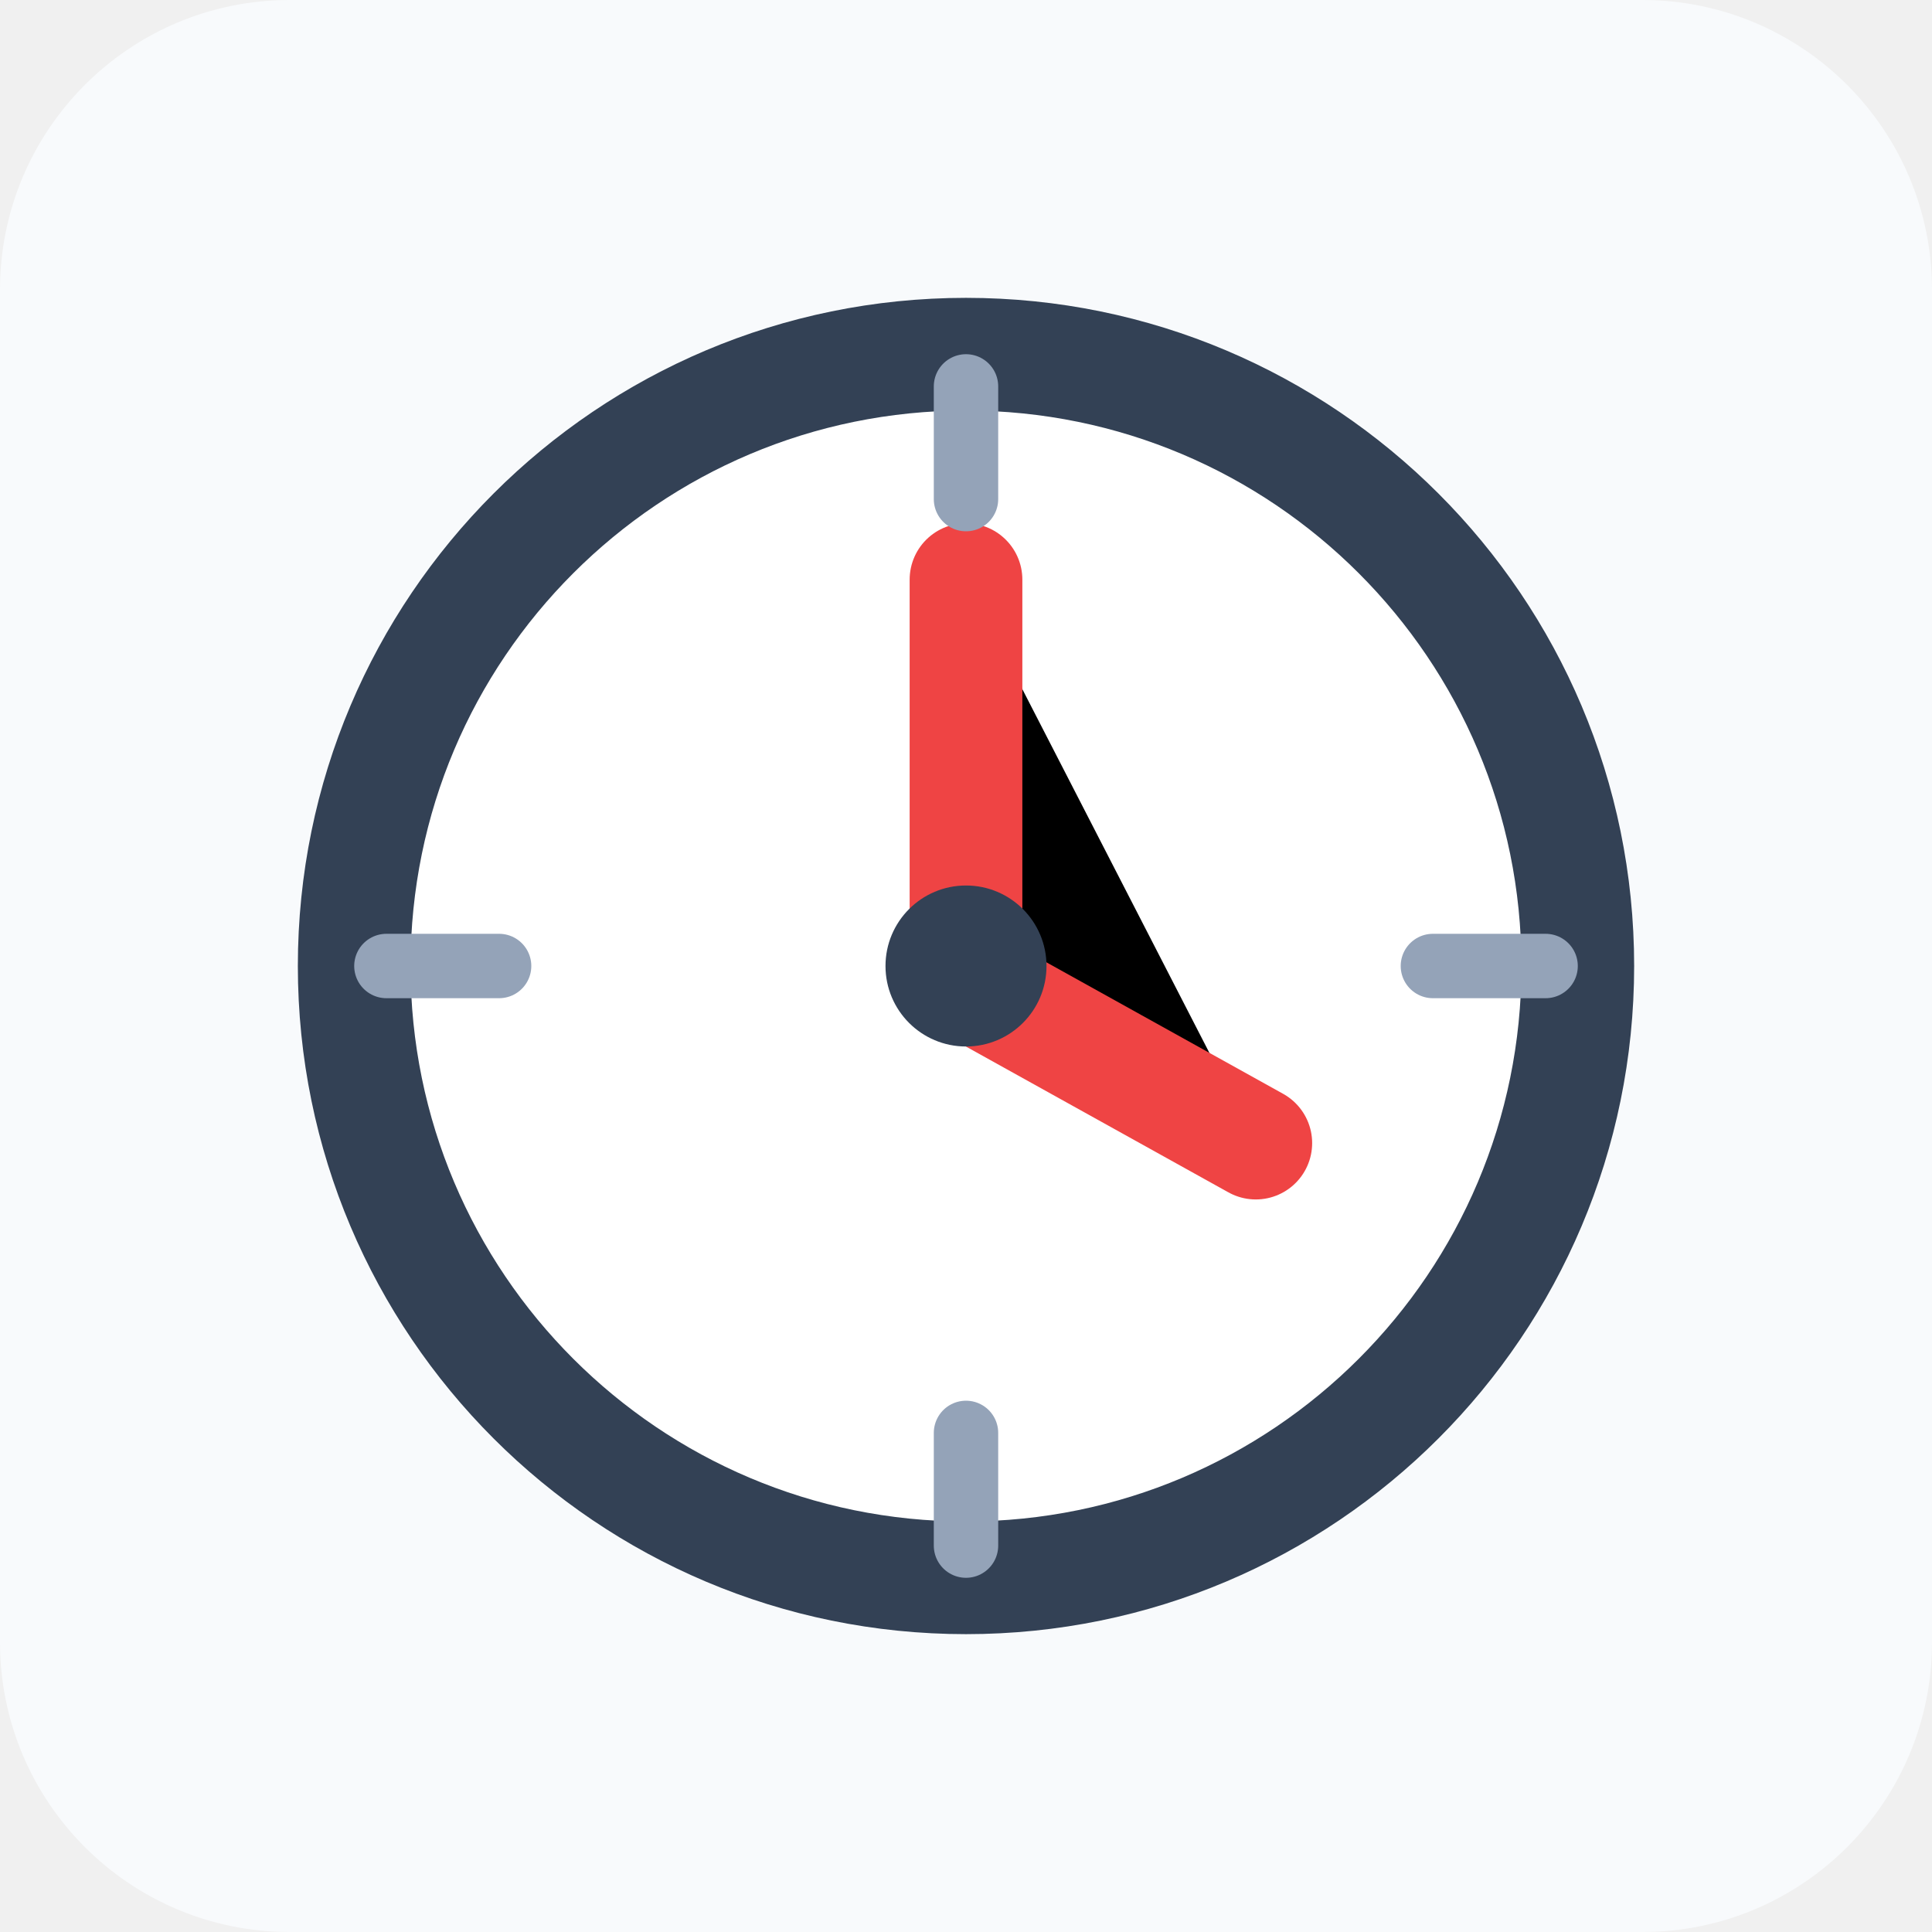
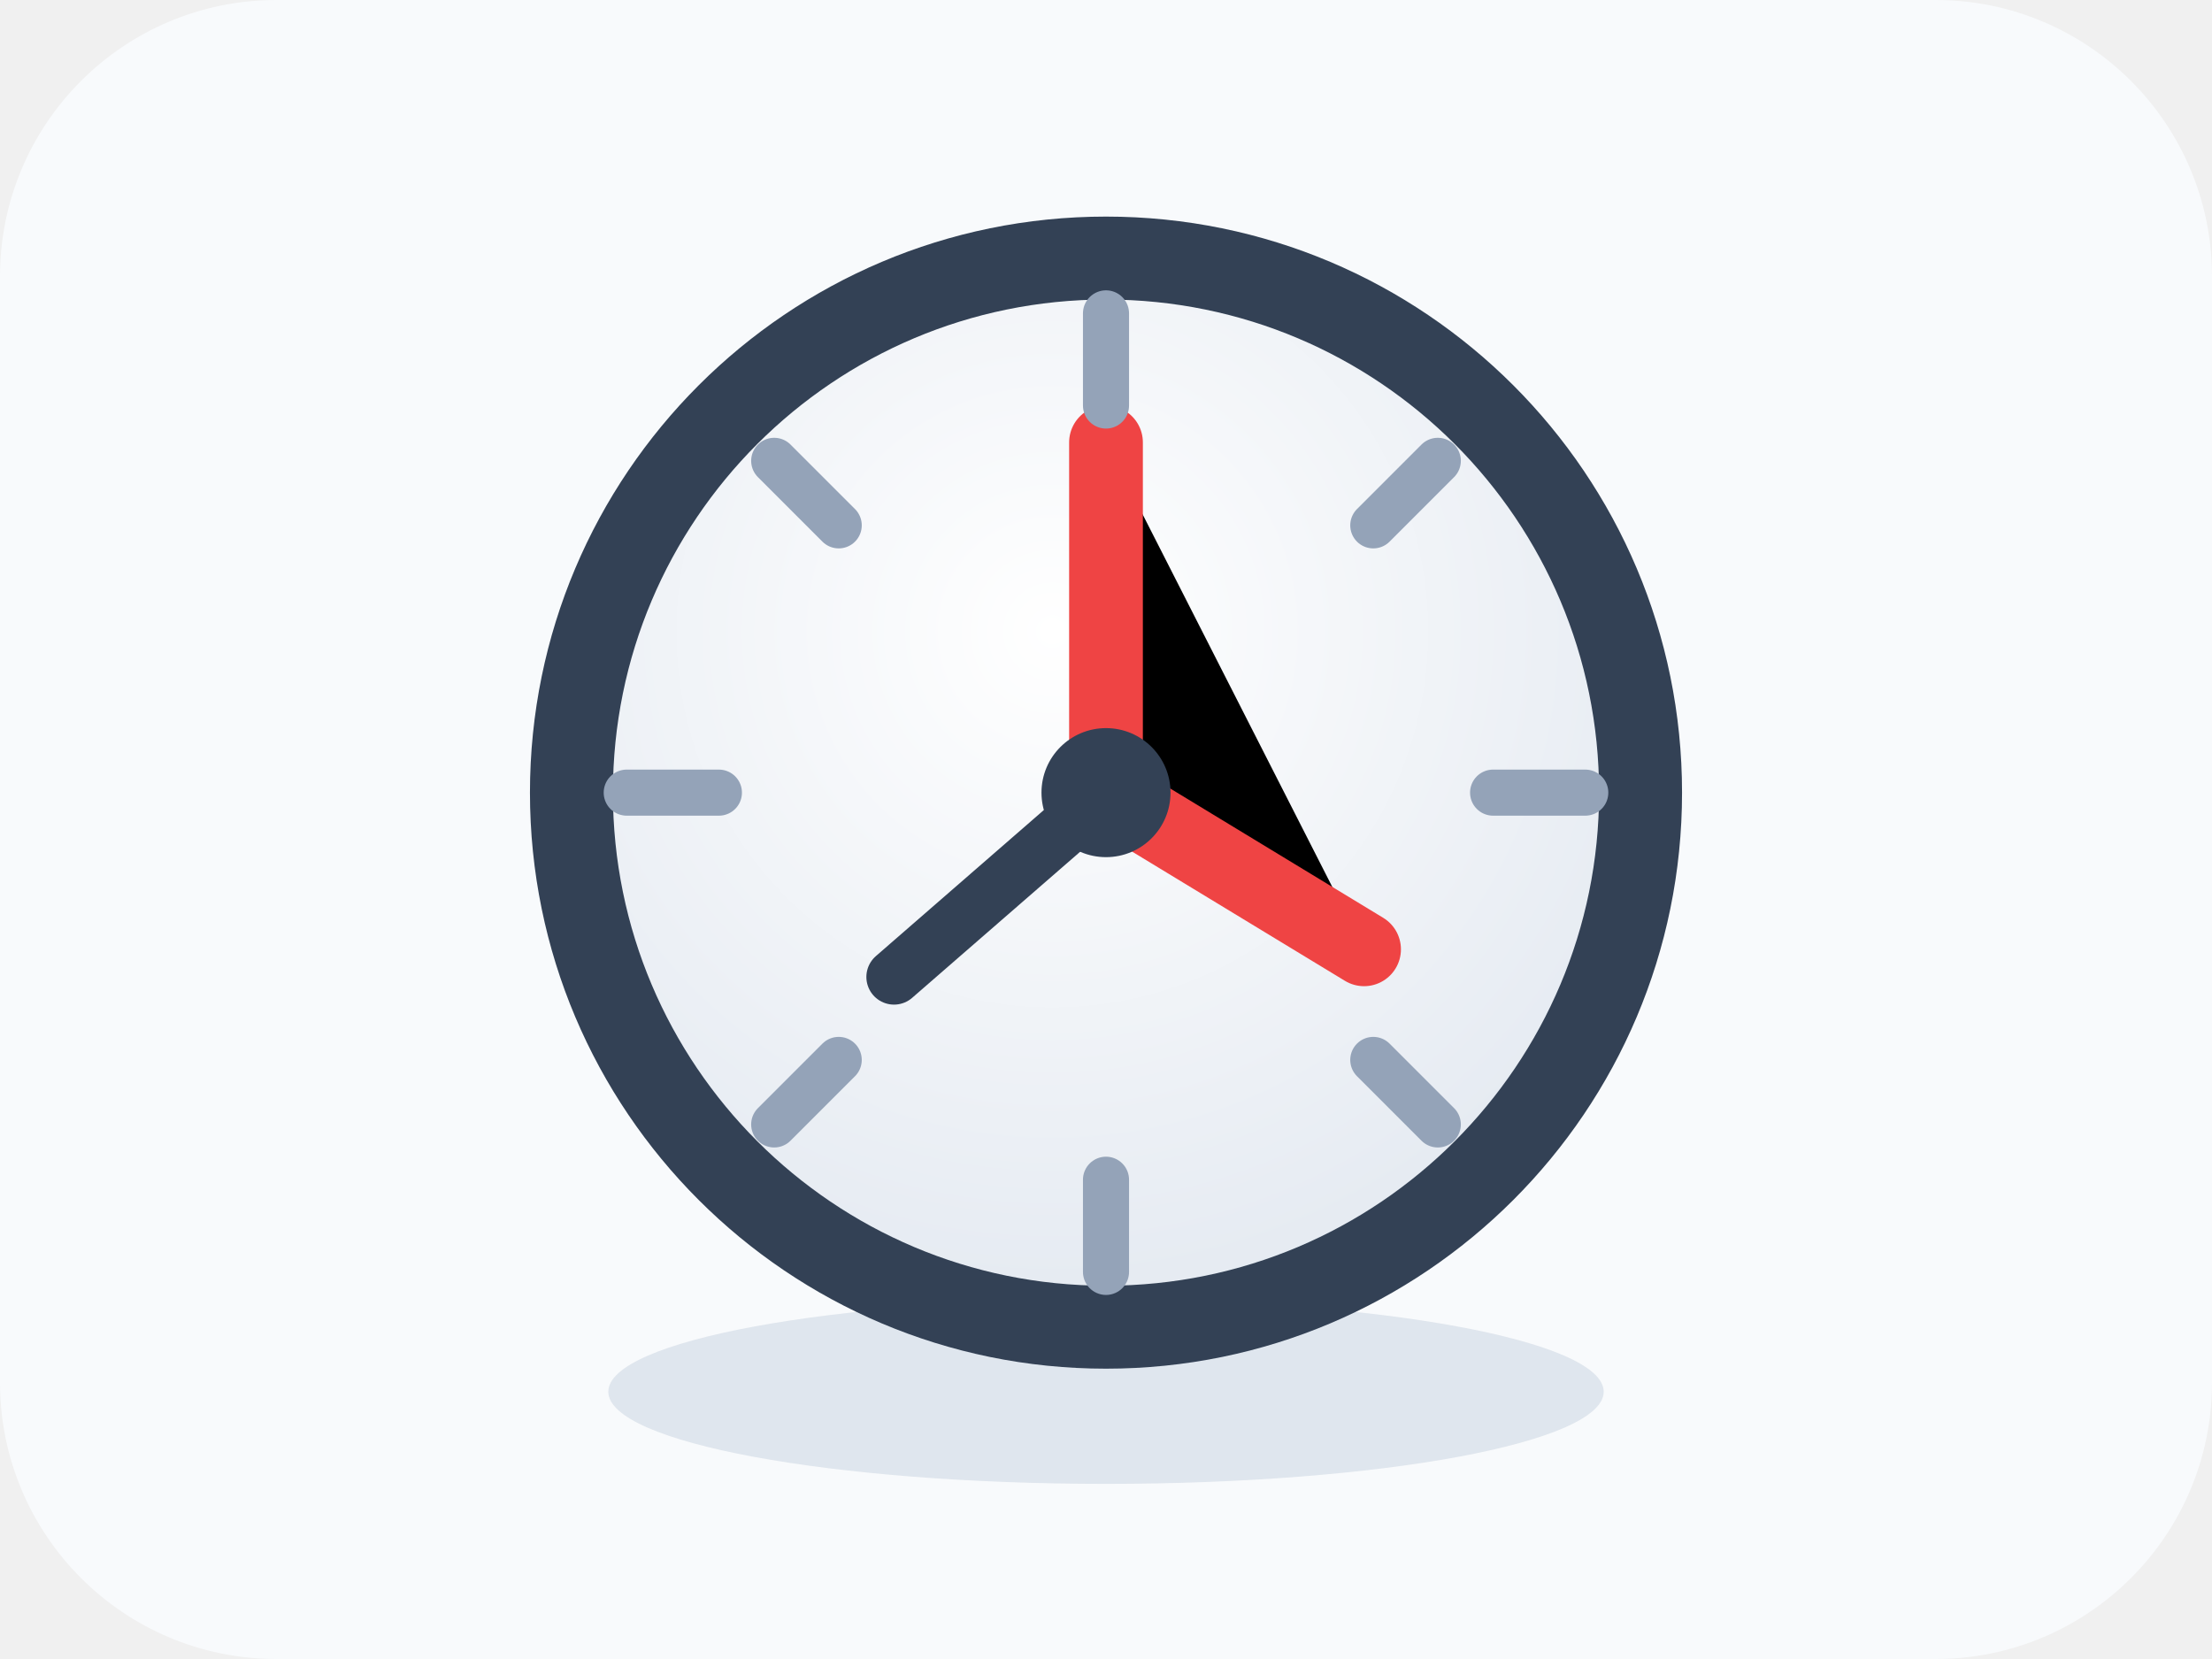
- <svg xmlns="http://www.w3.org/2000/svg" viewBox="0 0 120 120" role="img" aria-label="clock">
-   <rect width="120" height="120" rx="18" fill="#f8fafc" />
-   <circle cx="60" cy="60" r="38" fill="#fff" stroke="#334155" stroke-width="7" />
-   <path d="M60 36v25l18 10" stroke="#ef4444" stroke-width="7" stroke-linecap="round" />
-   <circle cx="60" cy="60" r="5" fill="#334155" />
-   <path d="M60 24v7M60 89v7M24 60h7M89 60h7" stroke="#94a3b8" stroke-width="4" stroke-linecap="round" />
+ <svg xmlns="http://www.w3.org/2000/svg" viewBox="0 0 240 180" role="img" aria-label="clock">
+   <defs>
+     <radialGradient id="clockFace" cx="45%" cy="35%" r="70%">
+       <stop stop-color="#ffffff" />
+       <stop offset="1" stop-color="#e2e8f0" />
+     </radialGradient>
+   </defs>
+   <rect width="240" height="180" rx="30" fill="#f8fafc" />
+   <ellipse cx="120" cy="151" rx="54" ry="10" fill="#cbd5e1" opacity=".55" />
+   <circle cx="120" cy="86" r="58" fill="url(#clockFace)" stroke="#334155" stroke-width="9" />
+   <path d="M120 48v38l28 17" stroke="#ef4444" stroke-width="8" stroke-linecap="round" />
+   <path d="M120 86l-23 20" stroke="#334155" stroke-width="6" stroke-linecap="round" />
+   <circle cx="120" cy="86" r="7" fill="#334155" />
+   <path d="M120 34v10M120 128v10M68 86h10M162 86h10M84 50l7 7M156 50l-7 7M84 122l7-7M156 122l-7-7" stroke="#94a3b8" stroke-width="5" stroke-linecap="round" />
</svg>
